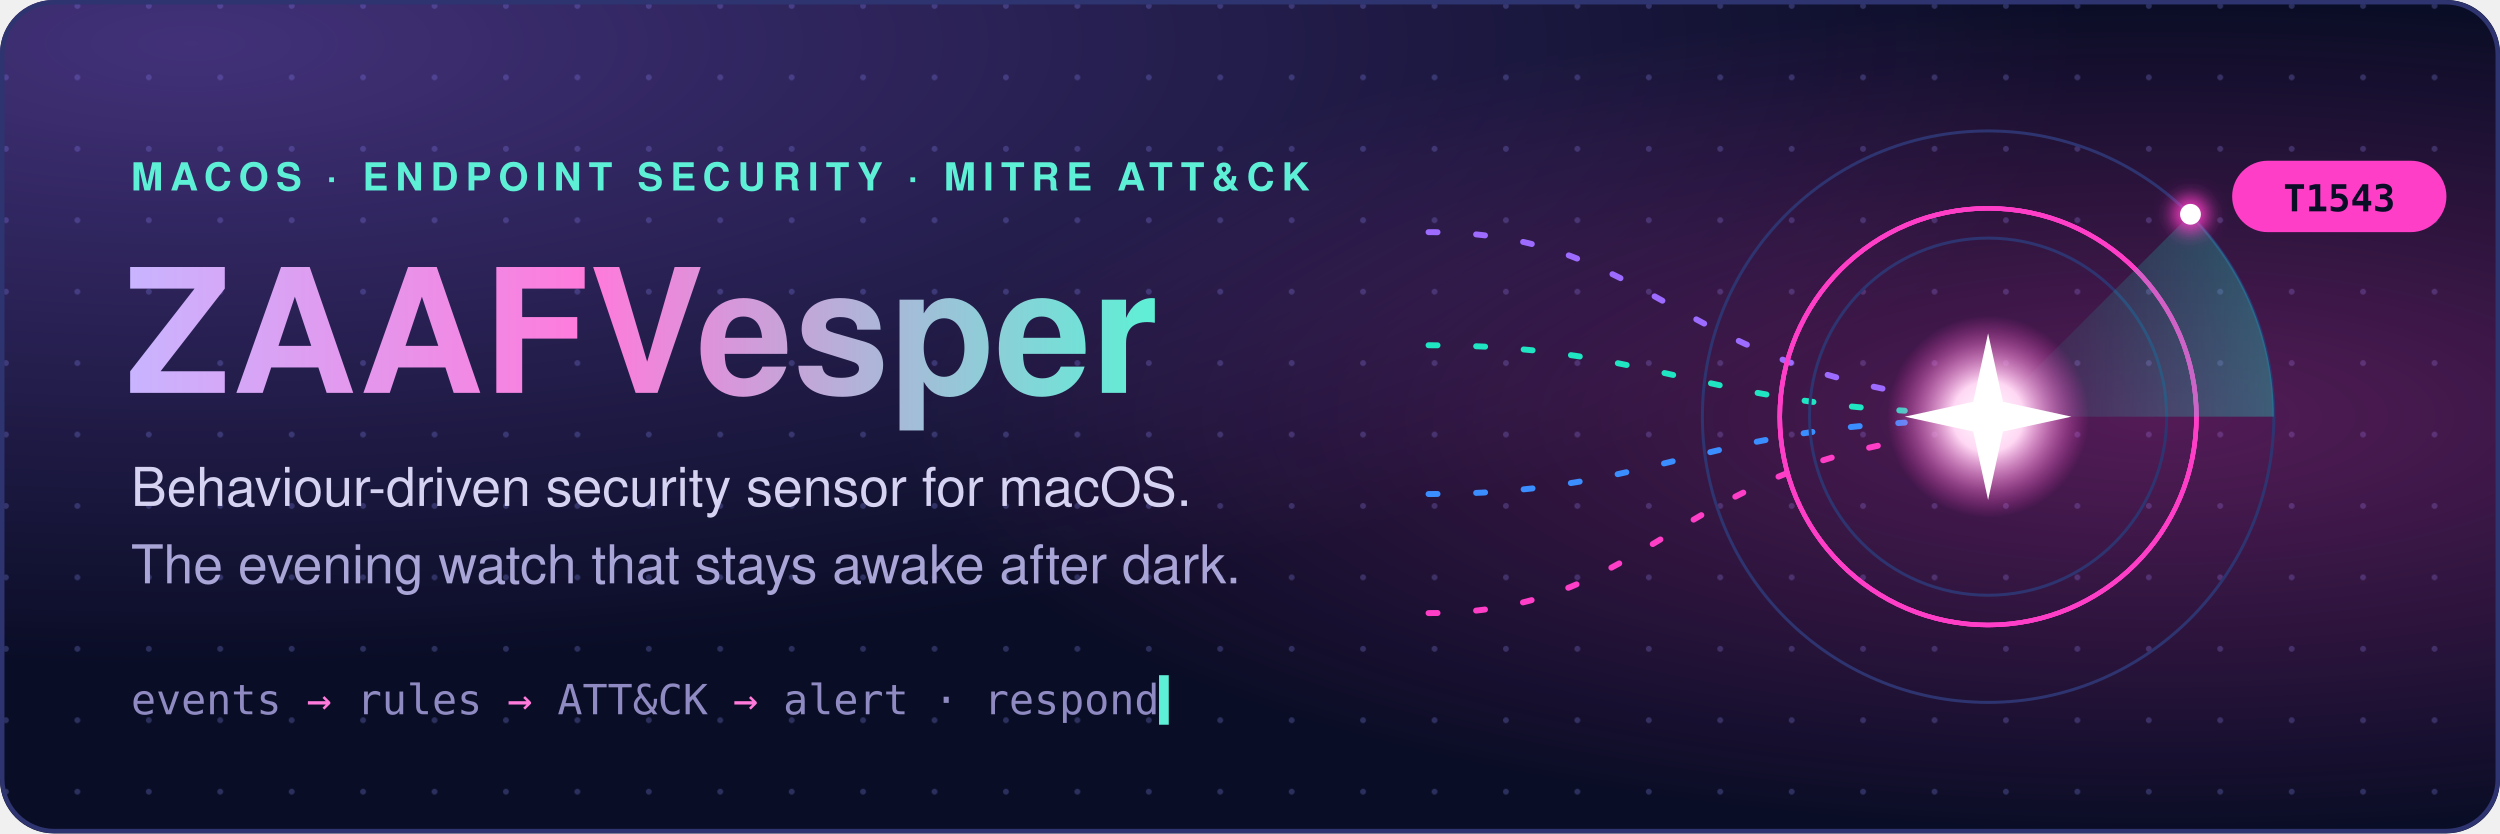
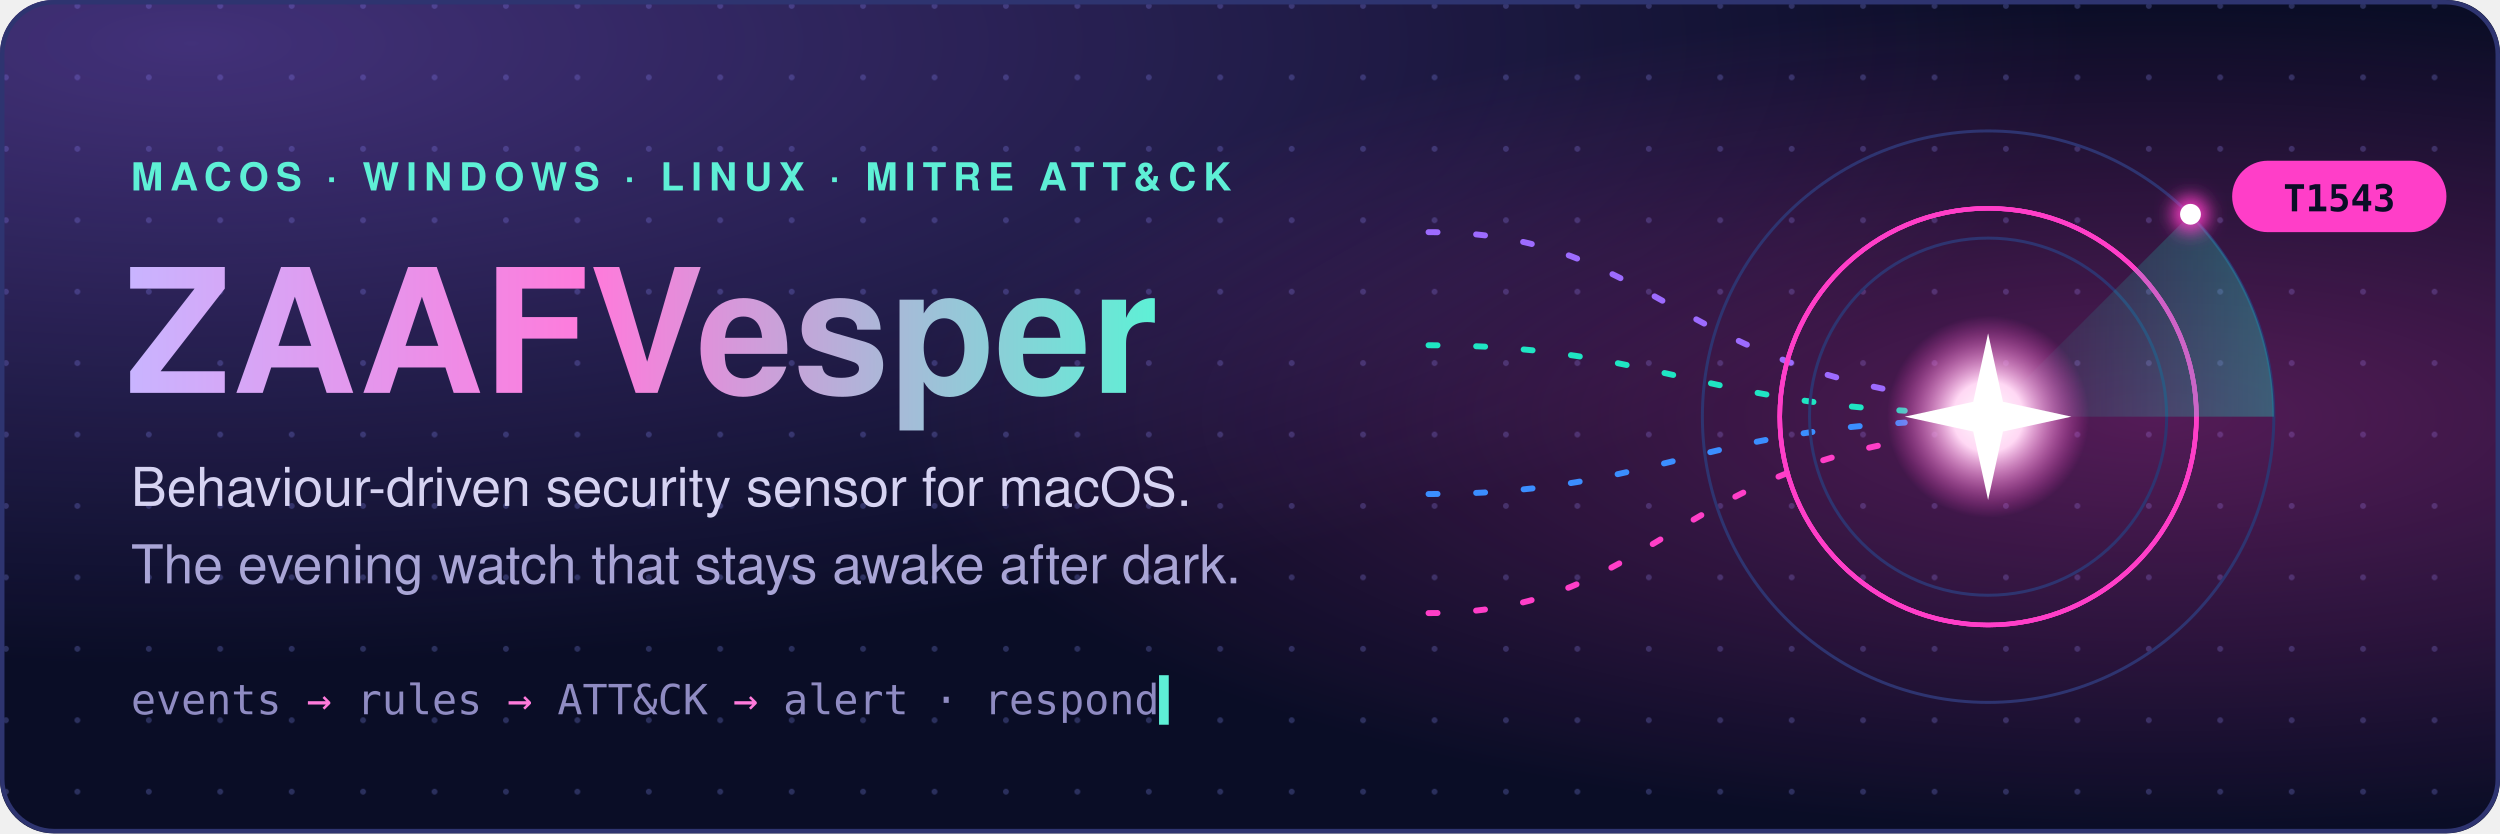
<svg xmlns="http://www.w3.org/2000/svg" viewBox="0 0 840 280" width="840" height="280" role="img" aria-labelledby="t d">
  <defs>
    <radialGradient id="glowV" cx="0.08" cy="0.05" r="0.75">
      <stop offset="0" stop-color="#9D6BFF" stop-opacity="0.38" />
      <stop offset="1" stop-color="#9D6BFF" stop-opacity="0" />
    </radialGradient>
    <radialGradient id="glowM" cx="0.86" cy="0.5" r="0.5">
      <stop offset="0" stop-color="#FF3EC8" stop-opacity="0.30" />
      <stop offset="1" stop-color="#FF3EC8" stop-opacity="0" />
    </radialGradient>
    <linearGradient id="title" x1="0" y1="0" x2="1" y2="0">
      <stop offset="0" stop-color="#C9B4FF" />
      <stop offset="0.45" stop-color="#FF7ADB" />
      <stop offset="1" stop-color="#5EF0D6" />
      <animateTransform attributeName="gradientTransform" type="translate" values="-0.25 0; 0.25 0; -0.25 0" dur="9s" repeatCount="indefinite" />
    </linearGradient>
    <radialGradient id="star" cx="0.5" cy="0.5" r="0.5">
      <stop offset="0" stop-color="#FFFFFF" />
      <stop offset="0.35" stop-color="#FFD8F4" />
      <stop offset="1" stop-color="#FF3EC8" stop-opacity="0" />
    </radialGradient>
    <linearGradient id="sweep" x1="0" y1="0" x2="1" y2="0">
      <stop offset="0" stop-color="#1FE5C3" stop-opacity="0" />
      <stop offset="1" stop-color="#1FE5C3" stop-opacity="0.55" />
    </linearGradient>
    <pattern id="dots" width="24" height="24" patternUnits="userSpaceOnUse">
      <circle cx="2" cy="2" r="1" fill="#2A2F5C" />
    </pattern>
    <clipPath id="card">
      <rect width="840" height="280" rx="18" />
    </clipPath>
    <filter id="soft" x="-50%" y="-50%" width="200%" height="200%">
      <feGaussianBlur stdDeviation="3" />
    </filter>
  </defs>
  <style>
    .sans { font-family: ui-sans-serif, -apple-system, "Segoe UI", Helvetica, Arial, sans-serif; }
    .mono { font-family: ui-monospace, SFMono-Regular, Menlo, Consolas, monospace; }
    .ring { transform-origin: 668px 140px; animation: ripple 4.5s ease-out infinite; }
    .ring.r2 { animation-delay: 1.5s; }
    .ring.r3 { animation-delay: 3s; }
    @keyframes ripple { 0% { transform: scale(0.25); opacity: 0.9; } 100% { transform: scale(1.6); opacity: 0; } }
    .core { transform-origin: 668px 140px; animation: breathe 3.2s ease-in-out infinite; }
    @keyframes breathe { 0%, 100% { transform: scale(0.92); } 50% { transform: scale(1.08); } }
    .arm { transform-origin: 668px 140px; animation: spin 7s linear infinite; }
    @keyframes spin { to { transform: rotate(360deg); } }
    .flow { stroke-dasharray: 3 13; animation: flow 1.6s linear infinite; }
    .flow.f2 { animation-duration: 2.1s; }
    .flow.f3 { animation-duration: 1.3s; }
    .flow.f4 { animation-duration: 2.6s; }
    @keyframes flow { to { stroke-dashoffset: -32; } }
    .hit { animation: hit 4.5s ease-in-out infinite; }
    @keyframes hit { 0%, 55% { opacity: 0; } 62%, 80% { opacity: 1; } 100% { opacity: 0; } }
    .cursor { animation: blink 1.1s steps(1) infinite; }
    @keyframes blink { 50% { opacity: 0; } }
    @media (prefers-reduced-motion: reduce) {
      .ring, .core, .arm, .flow, .hit, .cursor { animation: none; }
      .hit { opacity: 1; }
    }
  </style>
  <g clip-path="url(#card)">
    <rect width="840" height="280" fill="#0A0D26" />
    <rect width="840" height="280" fill="url(#dots)" />
    <rect width="840" height="280" fill="url(#glowV)" />
    <rect width="840" height="280" fill="url(#glowM)" />
    <g fill="none" stroke-width="2" stroke-linecap="round">
      <path class="flow" d="M480 78 C 550 78, 560 118, 640 132" stroke="#9D6BFF" />
      <path class="flow f2" d="M480 116 C 550 116, 570 134, 640 138" stroke="#1FE5C3" />
      <path class="flow f3" d="M480 166 C 550 166, 570 146, 640 142" stroke="#3B8EFF" />
      <path class="flow f4" d="M480 206 C 550 206, 560 162, 640 148" stroke="#FF3EC8" />
    </g>
    <g fill="none" stroke="#FF3EC8" stroke-width="1.5">
      <circle class="ring" cx="668" cy="140" r="70" />
      <circle class="ring r2" cx="668" cy="140" r="70" />
      <circle class="ring r3" cx="668" cy="140" r="70" />
    </g>
    <circle cx="668" cy="140" r="96" fill="none" stroke="#2E3470" stroke-width="1" />
    <circle cx="668" cy="140" r="60" fill="none" stroke="#2E3470" stroke-width="1" />
    <g class="arm">
      <path d="M668 140 L764 140 A96 96 0 0 0 736 72 Z" fill="url(#sweep)" opacity="0.6" />
    </g>
    <g class="core">
      <circle cx="668" cy="140" r="34" fill="url(#star)" />
      <path d="M668 112 L673 135 L696 140 L673 145 L668 168 L663 145 L640 140 L663 135 Z" fill="#FFFFFF" />
    </g>
    <g class="hit">
      <circle cx="736" cy="72" r="6" fill="#FF3EC8" filter="url(#soft)" />
      <circle cx="736" cy="72" r="3.5" fill="#FFFFFF" />
      <rect x="750" y="54" width="72" height="24" rx="12" fill="#FF3EC8" />
      <text x="786" y="71" text-anchor="middle" class="mono" font-size="12.5" font-weight="700" fill="#0A0D26">T1543</text>
    </g>
-     <text x="44" y="64" class="sans" font-size="13" font-weight="700" letter-spacing="2.4" fill="#5EF0D6">MACOS · ENDPOINT SECURITY · MITRE ATT&amp;CK</text>
+     <text x="44" y="64" class="sans" font-size="13" font-weight="700" letter-spacing="2.4" fill="#5EF0D6">MACOS · WINDOWS · LINUX · MITRE ATT&amp;CK</text>
    <text x="42" y="132" class="sans" font-size="58" font-weight="800" fill="url(#title)">ZAAFVesper</text>
    <text x="44" y="170" class="sans" font-size="18" fill="#D6D3F2">Behaviour-driven security sensor for macOS.</text>
    <text x="44" y="196" class="sans" font-size="18" fill="#A9A5D6">The evening watch that stays awake after dark.</text>
    <text x="44" y="240" class="mono" font-size="14" fill="#8F8BC2">events <tspan fill="#FF7ADB">→</tspan> rules <tspan fill="#FF7ADB">→</tspan> ATT&amp;CK <tspan fill="#FF7ADB">→</tspan> alert · respond<tspan class="cursor" fill="#5EF0D6"> ▍</tspan>
    </text>
  </g>
  <rect x="0.75" y="0.75" width="838.5" height="278.5" rx="17.5" fill="none" stroke="#2E3470" stroke-width="1.5" />
</svg>
